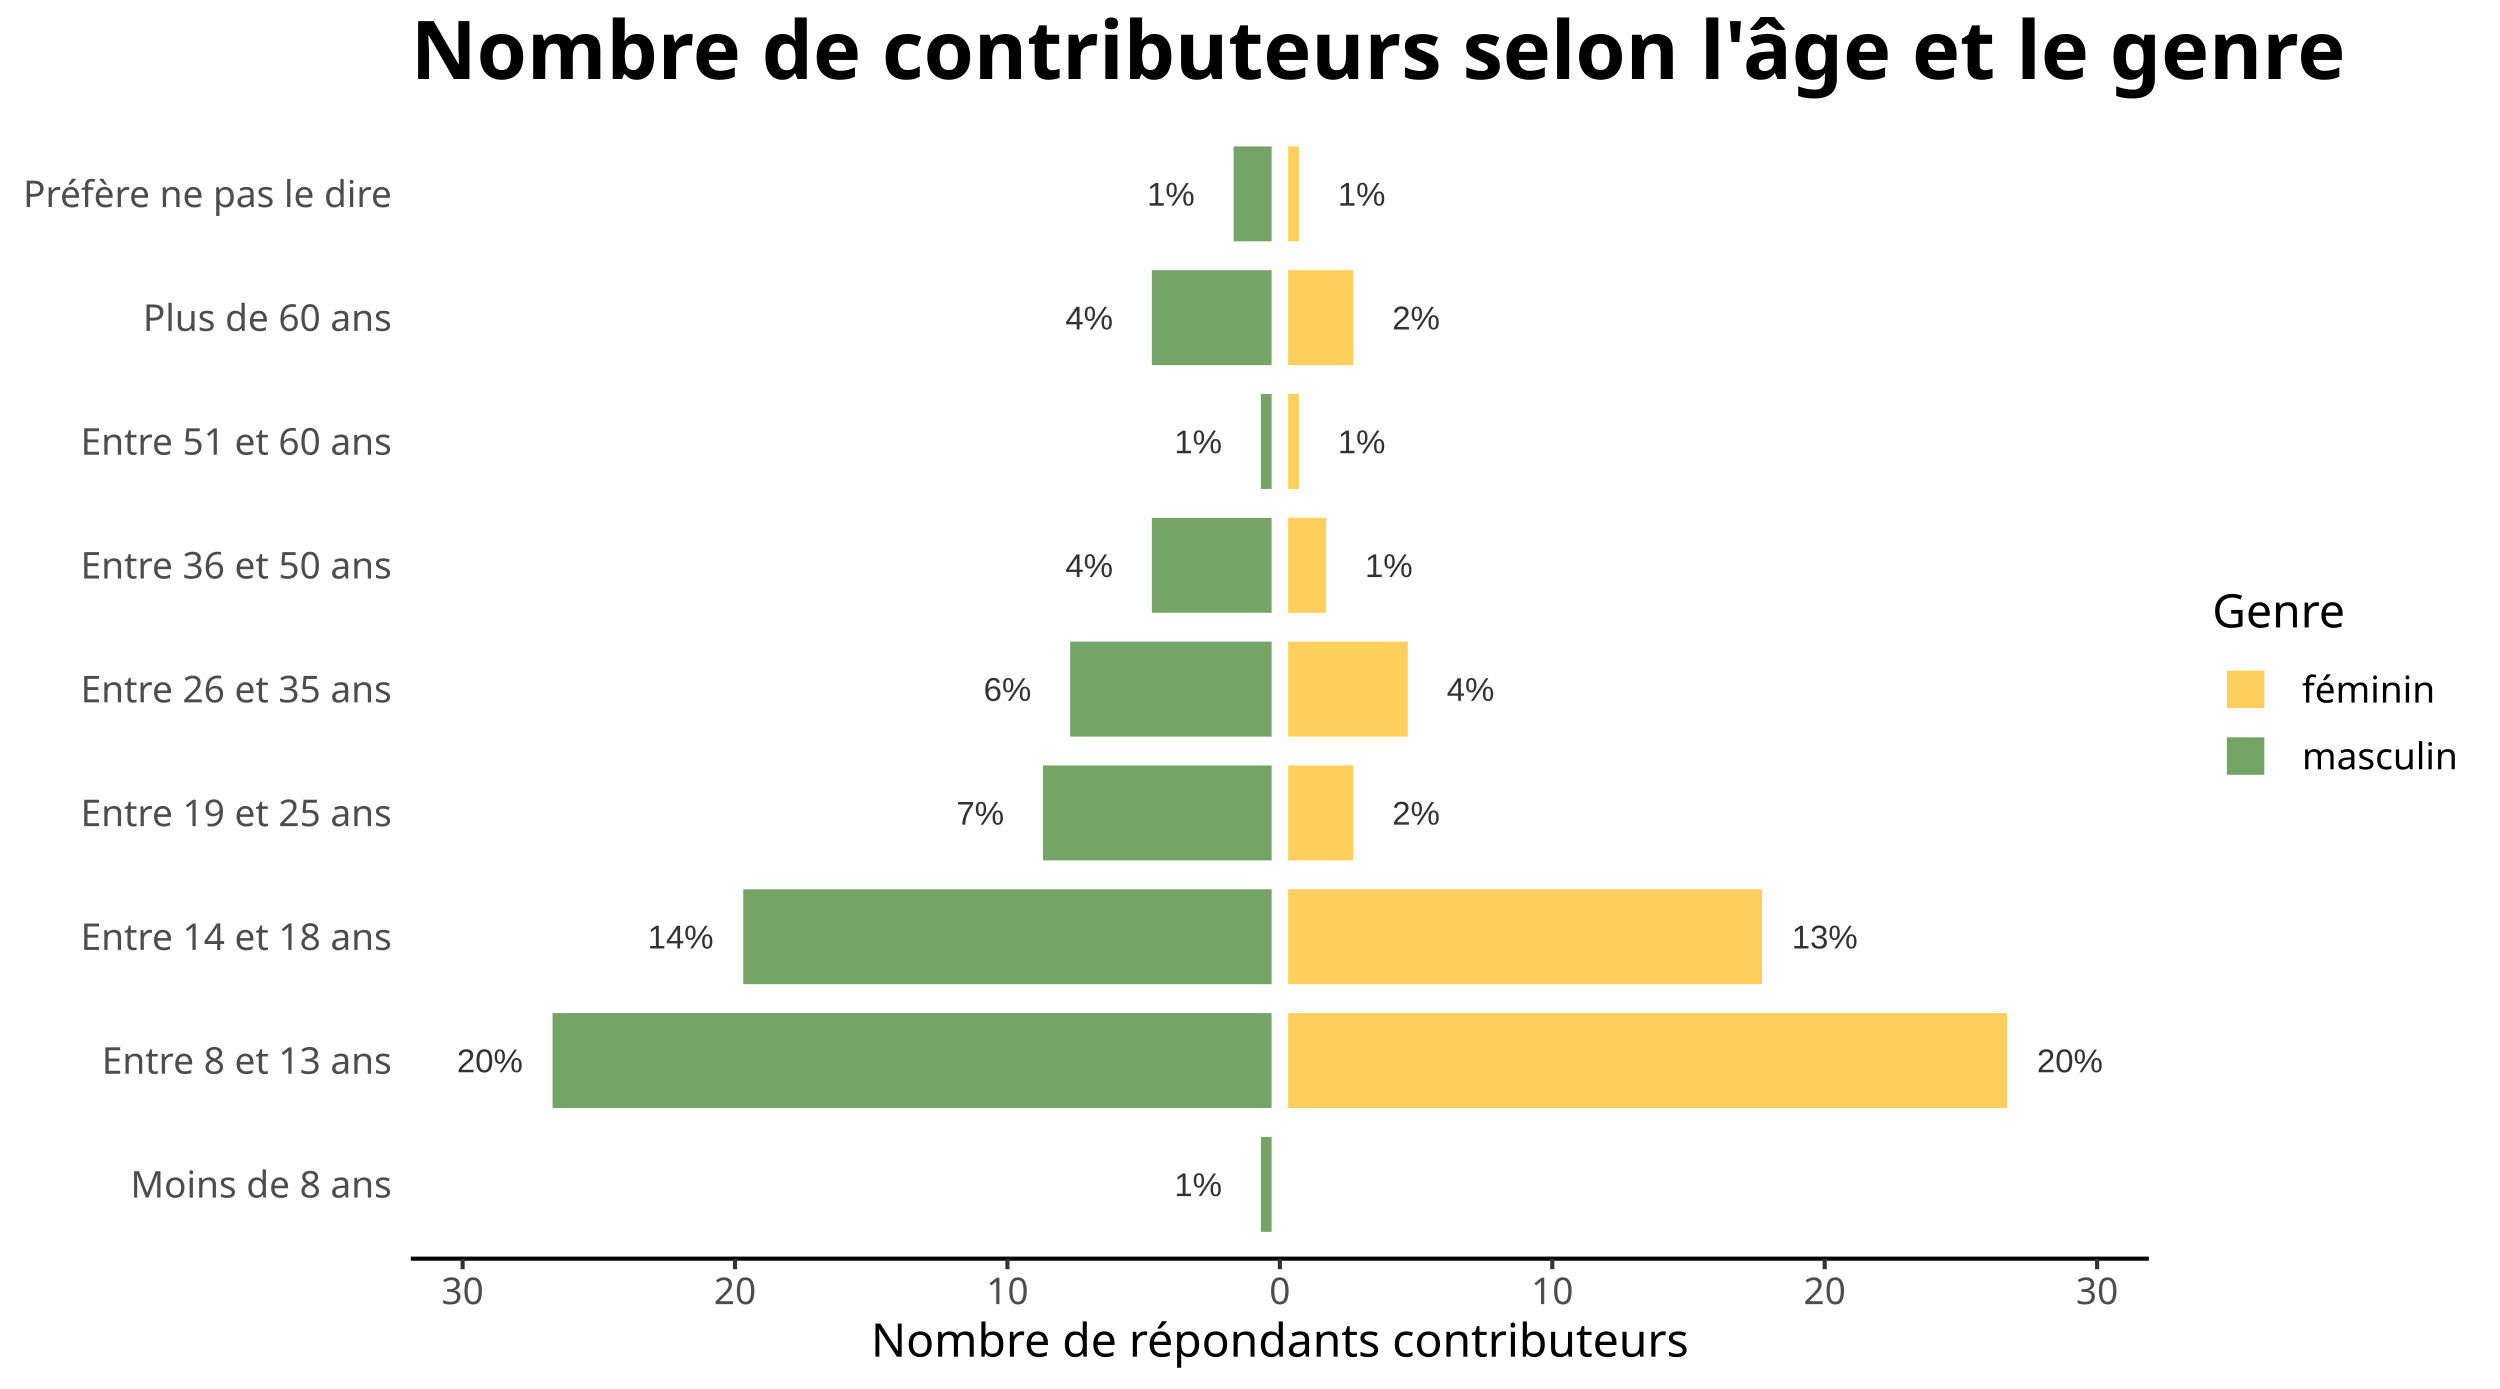
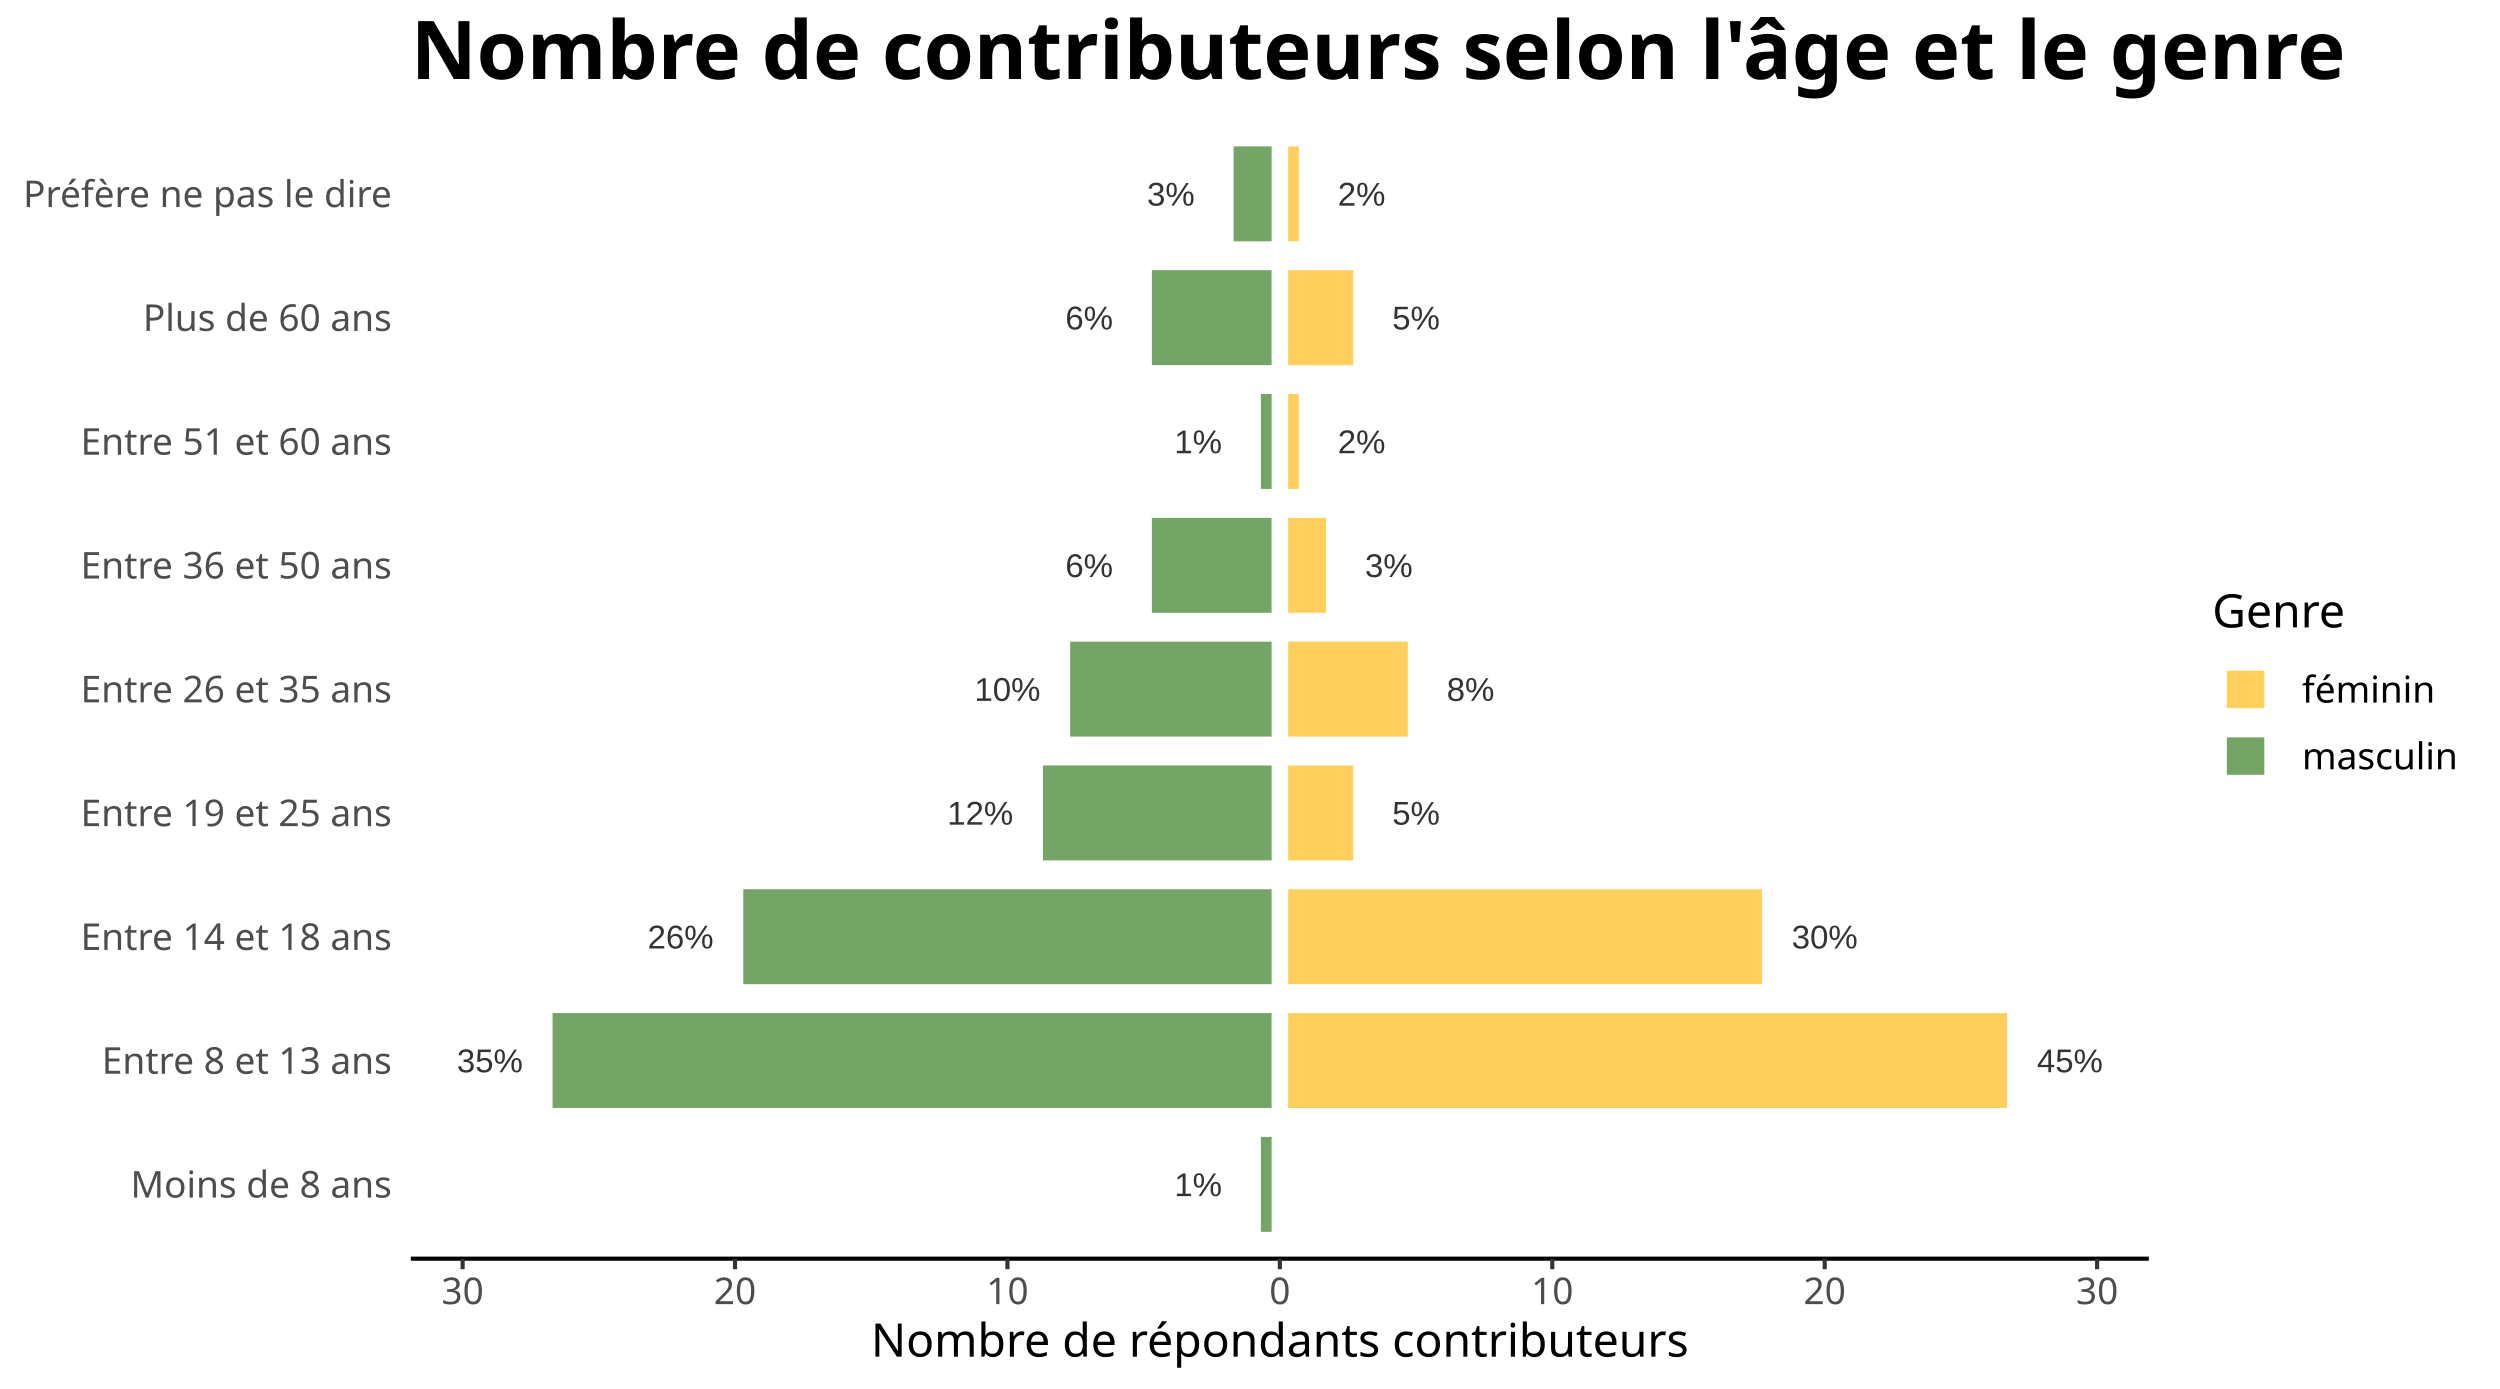
<svg xmlns="http://www.w3.org/2000/svg" class="svglite" width="648.00pt" height="360.00pt" viewBox="0 0 648.00 360.00">
  <defs>
    <style type="text/css">
    .svglite line, .svglite polyline, .svglite polygon, .svglite path, .svglite rect, .svglite circle {
      fill: none;
      stroke: #000000;
      stroke-linecap: round;
      stroke-linejoin: round;
      stroke-miterlimit: 10.00;
    }
    .svglite text {
      white-space: pre;
    }
  </style>
  </defs>
  <rect width="100%" height="100%" style="stroke: none; fill: #FFFFFF;" />
  <defs>
    <clipPath id="cpMC4wMHw2NDguMDB8MC4wMHwzNjAuMDA=">
      <rect x="0.00" y="0.00" width="648.00" height="360.00" />
    </clipPath>
  </defs>
  <g clip-path="url(#cpMC4wMHw2NDguMDB8MC4wMHwzNjAuMDA=)">
    <rect x="0" y="0.00" width="648.00" height="360.00" style="stroke-width: 1.07; stroke: #FFFFFF; fill: #FFFFFF;" />
  </g>
  <defs>
    <clipPath id="cpMTA2LjQ5fDU1Ni45OHwzMS4wMHwzMjYuMjQ=">
      <rect x="106.49" y="31.00" width="450.49" height="295.25" />
    </clipPath>
  </defs>
  <g clip-path="url(#cpMTA2LjQ5fDU1Ni45OHwzMS4wMHwzMjYuMjQ=)">
    <rect x="106.49" y="31.00" width="450.49" height="295.25" style="stroke-width: 1.07; stroke: none; fill: #FFFFFF;" />
    <rect x="324.68" y="292.55" width="7.06" height="28.88" style="stroke-width: 4.27; stroke: #FFFFFF; stroke-linecap: square; stroke-linejoin: miter; fill: #74A466;" />
    <rect x="331.74" y="260.45" width="190.64" height="28.88" style="stroke-width: 4.27; stroke: #FFFFFF; stroke-linecap: square; stroke-linejoin: miter; fill: #FECF5D;" />
    <rect x="141.09" y="260.45" width="190.64" height="28.88" style="stroke-width: 4.27; stroke: #FFFFFF; stroke-linecap: square; stroke-linejoin: miter; fill: #74A466;" />
    <rect x="331.74" y="228.36" width="127.10" height="28.88" style="stroke-width: 4.27; stroke: #FFFFFF; stroke-linecap: square; stroke-linejoin: miter; fill: #FECF5D;" />
    <rect x="190.52" y="228.36" width="141.22" height="28.88" style="stroke-width: 4.27; stroke: #FFFFFF; stroke-linecap: square; stroke-linejoin: miter; fill: #74A466;" />
    <rect x="331.74" y="196.27" width="21.18" height="28.88" style="stroke-width: 4.27; stroke: #FFFFFF; stroke-linecap: square; stroke-linejoin: miter; fill: #FECF5D;" />
    <rect x="268.19" y="196.27" width="63.55" height="28.88" style="stroke-width: 4.27; stroke: #FFFFFF; stroke-linecap: square; stroke-linejoin: miter; fill: #74A466;" />
    <rect x="331.74" y="164.18" width="35.30" height="28.88" style="stroke-width: 4.27; stroke: #FFFFFF; stroke-linecap: square; stroke-linejoin: miter; fill: #FECF5D;" />
    <rect x="275.25" y="164.18" width="56.49" height="28.88" style="stroke-width: 4.27; stroke: #FFFFFF; stroke-linecap: square; stroke-linejoin: miter; fill: #74A466;" />
    <rect x="331.74" y="132.09" width="14.12" height="28.88" style="stroke-width: 4.27; stroke: #FFFFFF; stroke-linecap: square; stroke-linejoin: miter; fill: #FECF5D;" />
    <rect x="296.43" y="132.09" width="35.30" height="28.88" style="stroke-width: 4.27; stroke: #FFFFFF; stroke-linecap: square; stroke-linejoin: miter; fill: #74A466;" />
    <rect x="331.74" y="99.99" width="7.06" height="28.88" style="stroke-width: 4.27; stroke: #FFFFFF; stroke-linecap: square; stroke-linejoin: miter; fill: #FECF5D;" />
    <rect x="324.68" y="99.99" width="7.06" height="28.88" style="stroke-width: 4.27; stroke: #FFFFFF; stroke-linecap: square; stroke-linejoin: miter; fill: #74A466;" />
    <rect x="331.74" y="67.90" width="21.18" height="28.88" style="stroke-width: 4.27; stroke: #FFFFFF; stroke-linecap: square; stroke-linejoin: miter; fill: #FECF5D;" />
    <rect x="296.43" y="67.90" width="35.30" height="28.88" style="stroke-width: 4.27; stroke: #FFFFFF; stroke-linecap: square; stroke-linejoin: miter; fill: #74A466;" />
    <rect x="331.74" y="35.81" width="7.06" height="28.88" style="stroke-width: 4.27; stroke: #FFFFFF; stroke-linecap: square; stroke-linejoin: miter; fill: #FECF5D;" />
    <rect x="317.62" y="35.81" width="14.12" height="28.88" style="stroke-width: 4.27; stroke: #FFFFFF; stroke-linecap: square; stroke-linejoin: miter; fill: #74A466;" />
    <text x="310.56" y="310.04" text-anchor="middle" style="font-size: 8.54px;fill: #333333; font-family: &quot;Arial&quot;;" textLength="11.97px" lengthAdjust="spacingAndGlyphs">1%</text>
-     <text x="536.51" y="277.94" text-anchor="middle" style="font-size: 8.54px;fill: #333333; font-family: &quot;Arial&quot;;" textLength="16.86px" lengthAdjust="spacingAndGlyphs">20%</text>
-     <text x="126.97" y="277.94" text-anchor="middle" style="font-size: 8.54px;fill: #333333; font-family: &quot;Arial&quot;;" textLength="16.86px" lengthAdjust="spacingAndGlyphs">20%</text>
-     <text x="472.96" y="245.85" text-anchor="middle" style="font-size: 8.54px;fill: #333333; font-family: &quot;Arial&quot;;" textLength="16.86px" lengthAdjust="spacingAndGlyphs">13%</text>
-     <text x="176.40" y="245.85" text-anchor="middle" style="font-size: 8.54px;fill: #333333; font-family: &quot;Arial&quot;;" textLength="16.86px" lengthAdjust="spacingAndGlyphs">14%</text>
-     <text x="367.04" y="213.76" text-anchor="middle" style="font-size: 8.54px;fill: #333333; font-family: &quot;Arial&quot;;" textLength="11.97px" lengthAdjust="spacingAndGlyphs">2%</text>
-     <text x="254.07" y="213.76" text-anchor="middle" style="font-size: 8.54px;fill: #333333; font-family: &quot;Arial&quot;;" textLength="11.97px" lengthAdjust="spacingAndGlyphs">7%</text>
-     <text x="381.16" y="181.67" text-anchor="middle" style="font-size: 8.54px;fill: #333333; font-family: &quot;Arial&quot;;" textLength="11.97px" lengthAdjust="spacingAndGlyphs">4%</text>
-     <text x="261.13" y="181.67" text-anchor="middle" style="font-size: 8.54px;fill: #333333; font-family: &quot;Arial&quot;;" textLength="11.97px" lengthAdjust="spacingAndGlyphs">6%</text>
-     <text x="359.98" y="149.58" text-anchor="middle" style="font-size: 8.54px;fill: #333333; font-family: &quot;Arial&quot;;" textLength="11.97px" lengthAdjust="spacingAndGlyphs">1%</text>
-     <text x="282.31" y="149.58" text-anchor="middle" style="font-size: 8.54px;fill: #333333; font-family: &quot;Arial&quot;;" textLength="11.97px" lengthAdjust="spacingAndGlyphs">4%</text>
-     <text x="352.92" y="117.48" text-anchor="middle" style="font-size: 8.54px;fill: #333333; font-family: &quot;Arial&quot;;" textLength="11.97px" lengthAdjust="spacingAndGlyphs">1%</text>
+     <text x="536.51" y="277.94" text-anchor="middle" style="font-size: 8.54px;fill: #333333; font-family: &quot;Arial&quot;;" textLength="16.86px" lengthAdjust="spacingAndGlyphs">45%</text>
+     <text x="126.97" y="277.94" text-anchor="middle" style="font-size: 8.54px;fill: #333333; font-family: &quot;Arial&quot;;" textLength="16.86px" lengthAdjust="spacingAndGlyphs">35%</text>
+     <text x="472.96" y="245.85" text-anchor="middle" style="font-size: 8.54px;fill: #333333; font-family: &quot;Arial&quot;;" textLength="16.86px" lengthAdjust="spacingAndGlyphs">30%</text>
+     <text x="176.40" y="245.85" text-anchor="middle" style="font-size: 8.54px;fill: #333333; font-family: &quot;Arial&quot;;" textLength="16.86px" lengthAdjust="spacingAndGlyphs">26%</text>
+     <text x="367.04" y="213.76" text-anchor="middle" style="font-size: 8.54px;fill: #333333; font-family: &quot;Arial&quot;;" textLength="11.97px" lengthAdjust="spacingAndGlyphs">5%</text>
+     <text x="254.07" y="213.76" text-anchor="middle" style="font-size: 8.54px;fill: #333333; font-family: &quot;Arial&quot;;" textLength="16.86px" lengthAdjust="spacingAndGlyphs">12%</text>
+     <text x="381.16" y="181.67" text-anchor="middle" style="font-size: 8.54px;fill: #333333; font-family: &quot;Arial&quot;;" textLength="11.97px" lengthAdjust="spacingAndGlyphs">8%</text>
+     <text x="261.13" y="181.67" text-anchor="middle" style="font-size: 8.54px;fill: #333333; font-family: &quot;Arial&quot;;" textLength="16.86px" lengthAdjust="spacingAndGlyphs">10%</text>
+     <text x="359.98" y="149.58" text-anchor="middle" style="font-size: 8.54px;fill: #333333; font-family: &quot;Arial&quot;;" textLength="11.97px" lengthAdjust="spacingAndGlyphs">3%</text>
+     <text x="282.31" y="149.58" text-anchor="middle" style="font-size: 8.54px;fill: #333333; font-family: &quot;Arial&quot;;" textLength="11.97px" lengthAdjust="spacingAndGlyphs">6%</text>
+     <text x="352.92" y="117.48" text-anchor="middle" style="font-size: 8.54px;fill: #333333; font-family: &quot;Arial&quot;;" textLength="11.97px" lengthAdjust="spacingAndGlyphs">2%</text>
    <text x="310.56" y="117.48" text-anchor="middle" style="font-size: 8.54px;fill: #333333; font-family: &quot;Arial&quot;;" textLength="11.97px" lengthAdjust="spacingAndGlyphs">1%</text>
-     <text x="367.04" y="85.39" text-anchor="middle" style="font-size: 8.54px;fill: #333333; font-family: &quot;Arial&quot;;" textLength="11.97px" lengthAdjust="spacingAndGlyphs">2%</text>
-     <text x="282.31" y="85.39" text-anchor="middle" style="font-size: 8.54px;fill: #333333; font-family: &quot;Arial&quot;;" textLength="11.97px" lengthAdjust="spacingAndGlyphs">4%</text>
-     <text x="352.92" y="53.30" text-anchor="middle" style="font-size: 8.54px;fill: #333333; font-family: &quot;Arial&quot;;" textLength="11.97px" lengthAdjust="spacingAndGlyphs">1%</text>
-     <text x="303.49" y="53.30" text-anchor="middle" style="font-size: 8.54px;fill: #333333; font-family: &quot;Arial&quot;;" textLength="11.97px" lengthAdjust="spacingAndGlyphs">1%</text>
+     <text x="367.04" y="85.39" text-anchor="middle" style="font-size: 8.54px;fill: #333333; font-family: &quot;Arial&quot;;" textLength="11.97px" lengthAdjust="spacingAndGlyphs">5%</text>
+     <text x="282.31" y="85.39" text-anchor="middle" style="font-size: 8.54px;fill: #333333; font-family: &quot;Arial&quot;;" textLength="11.97px" lengthAdjust="spacingAndGlyphs">6%</text>
+     <text x="352.92" y="53.30" text-anchor="middle" style="font-size: 8.54px;fill: #333333; font-family: &quot;Arial&quot;;" textLength="11.97px" lengthAdjust="spacingAndGlyphs">2%</text>
+     <text x="303.49" y="53.30" text-anchor="middle" style="font-size: 8.54px;fill: #333333; font-family: &quot;Arial&quot;;" textLength="11.97px" lengthAdjust="spacingAndGlyphs">3%</text>
  </g>
  <g clip-path="url(#cpMC4wMHw2NDguMDB8MC4wMHwzNjAuMDA=)">
    <text x="101.56" y="310.41" text-anchor="end" style="font-size: 9.60px;fill: #4D4D4D; font-family: &quot;Noto Sans&quot;;" textLength="67.68px" lengthAdjust="spacingAndGlyphs">Moins de 8 ans</text>
    <text x="101.56" y="278.32" text-anchor="end" style="font-size: 9.60px;fill: #4D4D4D; font-family: &quot;Noto Sans&quot;;" textLength="75.30px" lengthAdjust="spacingAndGlyphs">Entre 8 et 13 ans</text>
    <text x="101.56" y="246.23" text-anchor="end" style="font-size: 9.60px;fill: #4D4D4D; font-family: &quot;Noto Sans&quot;;" textLength="80.79px" lengthAdjust="spacingAndGlyphs">Entre 14 et 18 ans</text>
    <text x="101.56" y="214.14" text-anchor="end" style="font-size: 9.60px;fill: #4D4D4D; font-family: &quot;Noto Sans&quot;;" textLength="80.79px" lengthAdjust="spacingAndGlyphs">Entre 19 et 25 ans</text>
    <text x="101.56" y="182.05" text-anchor="end" style="font-size: 9.60px;fill: #4D4D4D; font-family: &quot;Noto Sans&quot;;" textLength="80.79px" lengthAdjust="spacingAndGlyphs">Entre 26 et 35 ans</text>
    <text x="101.56" y="149.95" text-anchor="end" style="font-size: 9.60px;fill: #4D4D4D; font-family: &quot;Noto Sans&quot;;" textLength="80.79px" lengthAdjust="spacingAndGlyphs">Entre 36 et 50 ans</text>
    <text x="101.56" y="117.86" text-anchor="end" style="font-size: 9.60px;fill: #4D4D4D; font-family: &quot;Noto Sans&quot;;" textLength="80.79px" lengthAdjust="spacingAndGlyphs">Entre 51 et 60 ans</text>
    <text x="101.56" y="85.77" text-anchor="end" style="font-size: 9.60px;fill: #4D4D4D; font-family: &quot;Noto Sans&quot;;" textLength="64.46px" lengthAdjust="spacingAndGlyphs">Plus de 60 ans</text>
    <text x="101.56" y="53.68" text-anchor="end" style="font-size: 9.60px;fill: #4D4D4D; font-family: &quot;Noto Sans&quot;;" textLength="96.08px" lengthAdjust="spacingAndGlyphs">Préfère ne pas le dire</text>
    <polyline points="106.49,326.24 556.98,326.24 " style="stroke-width: 1.07; stroke-linecap: butt;" />
    <polyline points="119.91,328.98 119.91,326.24 " style="stroke-width: 1.07; stroke: #333333; stroke-linecap: butt;" />
    <polyline points="190.52,328.98 190.52,326.24 " style="stroke-width: 1.07; stroke: #333333; stroke-linecap: butt;" />
    <polyline points="261.13,328.98 261.13,326.24 " style="stroke-width: 1.07; stroke: #333333; stroke-linecap: butt;" />
    <polyline points="331.74,328.98 331.74,326.24 " style="stroke-width: 1.07; stroke: #333333; stroke-linecap: butt;" />
    <polyline points="402.35,328.98 402.35,326.24 " style="stroke-width: 1.07; stroke: #333333; stroke-linecap: butt;" />
    <polyline points="472.96,328.98 472.96,326.24 " style="stroke-width: 1.07; stroke: #333333; stroke-linecap: butt;" />
    <polyline points="543.57,328.98 543.57,326.24 " style="stroke-width: 1.07; stroke: #333333; stroke-linecap: butt;" />
    <text x="119.91" y="338.03" text-anchor="middle" style="font-size: 9.60px;fill: #4D4D4D; font-family: &quot;Noto Sans&quot;;" textLength="10.97px" lengthAdjust="spacingAndGlyphs">30</text>
    <text x="190.52" y="338.03" text-anchor="middle" style="font-size: 9.60px;fill: #4D4D4D; font-family: &quot;Noto Sans&quot;;" textLength="10.97px" lengthAdjust="spacingAndGlyphs">20</text>
    <text x="261.13" y="338.03" text-anchor="middle" style="font-size: 9.60px;fill: #4D4D4D; font-family: &quot;Noto Sans&quot;;" textLength="10.97px" lengthAdjust="spacingAndGlyphs">10</text>
    <text x="331.74" y="338.03" text-anchor="middle" style="font-size: 9.60px;fill: #4D4D4D; font-family: &quot;Noto Sans&quot;;" textLength="5.49px" lengthAdjust="spacingAndGlyphs">0</text>
    <text x="402.35" y="338.03" text-anchor="middle" style="font-size: 9.60px;fill: #4D4D4D; font-family: &quot;Noto Sans&quot;;" textLength="10.97px" lengthAdjust="spacingAndGlyphs">10</text>
    <text x="472.96" y="338.03" text-anchor="middle" style="font-size: 9.60px;fill: #4D4D4D; font-family: &quot;Noto Sans&quot;;" textLength="10.97px" lengthAdjust="spacingAndGlyphs">20</text>
    <text x="543.57" y="338.03" text-anchor="middle" style="font-size: 9.60px;fill: #4D4D4D; font-family: &quot;Noto Sans&quot;;" textLength="10.97px" lengthAdjust="spacingAndGlyphs">30</text>
    <text x="331.74" y="351.64" text-anchor="middle" style="font-size: 12.00px; font-family: &quot;Noto Sans&quot;;" textLength="212.41px" lengthAdjust="spacingAndGlyphs">Nombre de répondants contributeurs</text>
    <rect x="567.94" y="147.15" width="74.58" height="62.94" style="stroke-width: 1.07; stroke: none; fill: #FFFFFF;" />
    <text x="573.42" y="162.63" style="font-size: 12.00px; font-family: &quot;Noto Sans&quot;;" textLength="34.64px" lengthAdjust="spacingAndGlyphs">Genre</text>
    <rect x="575.58" y="172.21" width="12.96" height="12.96" style="stroke-width: 3.25; stroke: #FFFFFF; stroke-linecap: square; stroke-linejoin: miter; fill: #FECF5D;" />
    <rect x="575.58" y="189.49" width="12.96" height="12.96" style="stroke-width: 3.25; stroke: #FFFFFF; stroke-linecap: square; stroke-linejoin: miter; fill: #74A466;" />
    <text x="596.68" y="182.12" style="font-size: 9.60px; font-family: &quot;Noto Sans&quot;;" textLength="34.49px" lengthAdjust="spacingAndGlyphs">féminin</text>
    <text x="596.68" y="199.40" style="font-size: 9.60px; font-family: &quot;Noto Sans&quot;;" textLength="40.36px" lengthAdjust="spacingAndGlyphs">masculin</text>
    <text x="106.49" y="20.48" style="font-size: 21.00px; font-weight: bold; font-family: &quot;Noto Sans&quot;;" textLength="503.09px" lengthAdjust="spacingAndGlyphs">Nombre de contributeurs selon l'âge et le genre</text>
  </g>
</svg>
